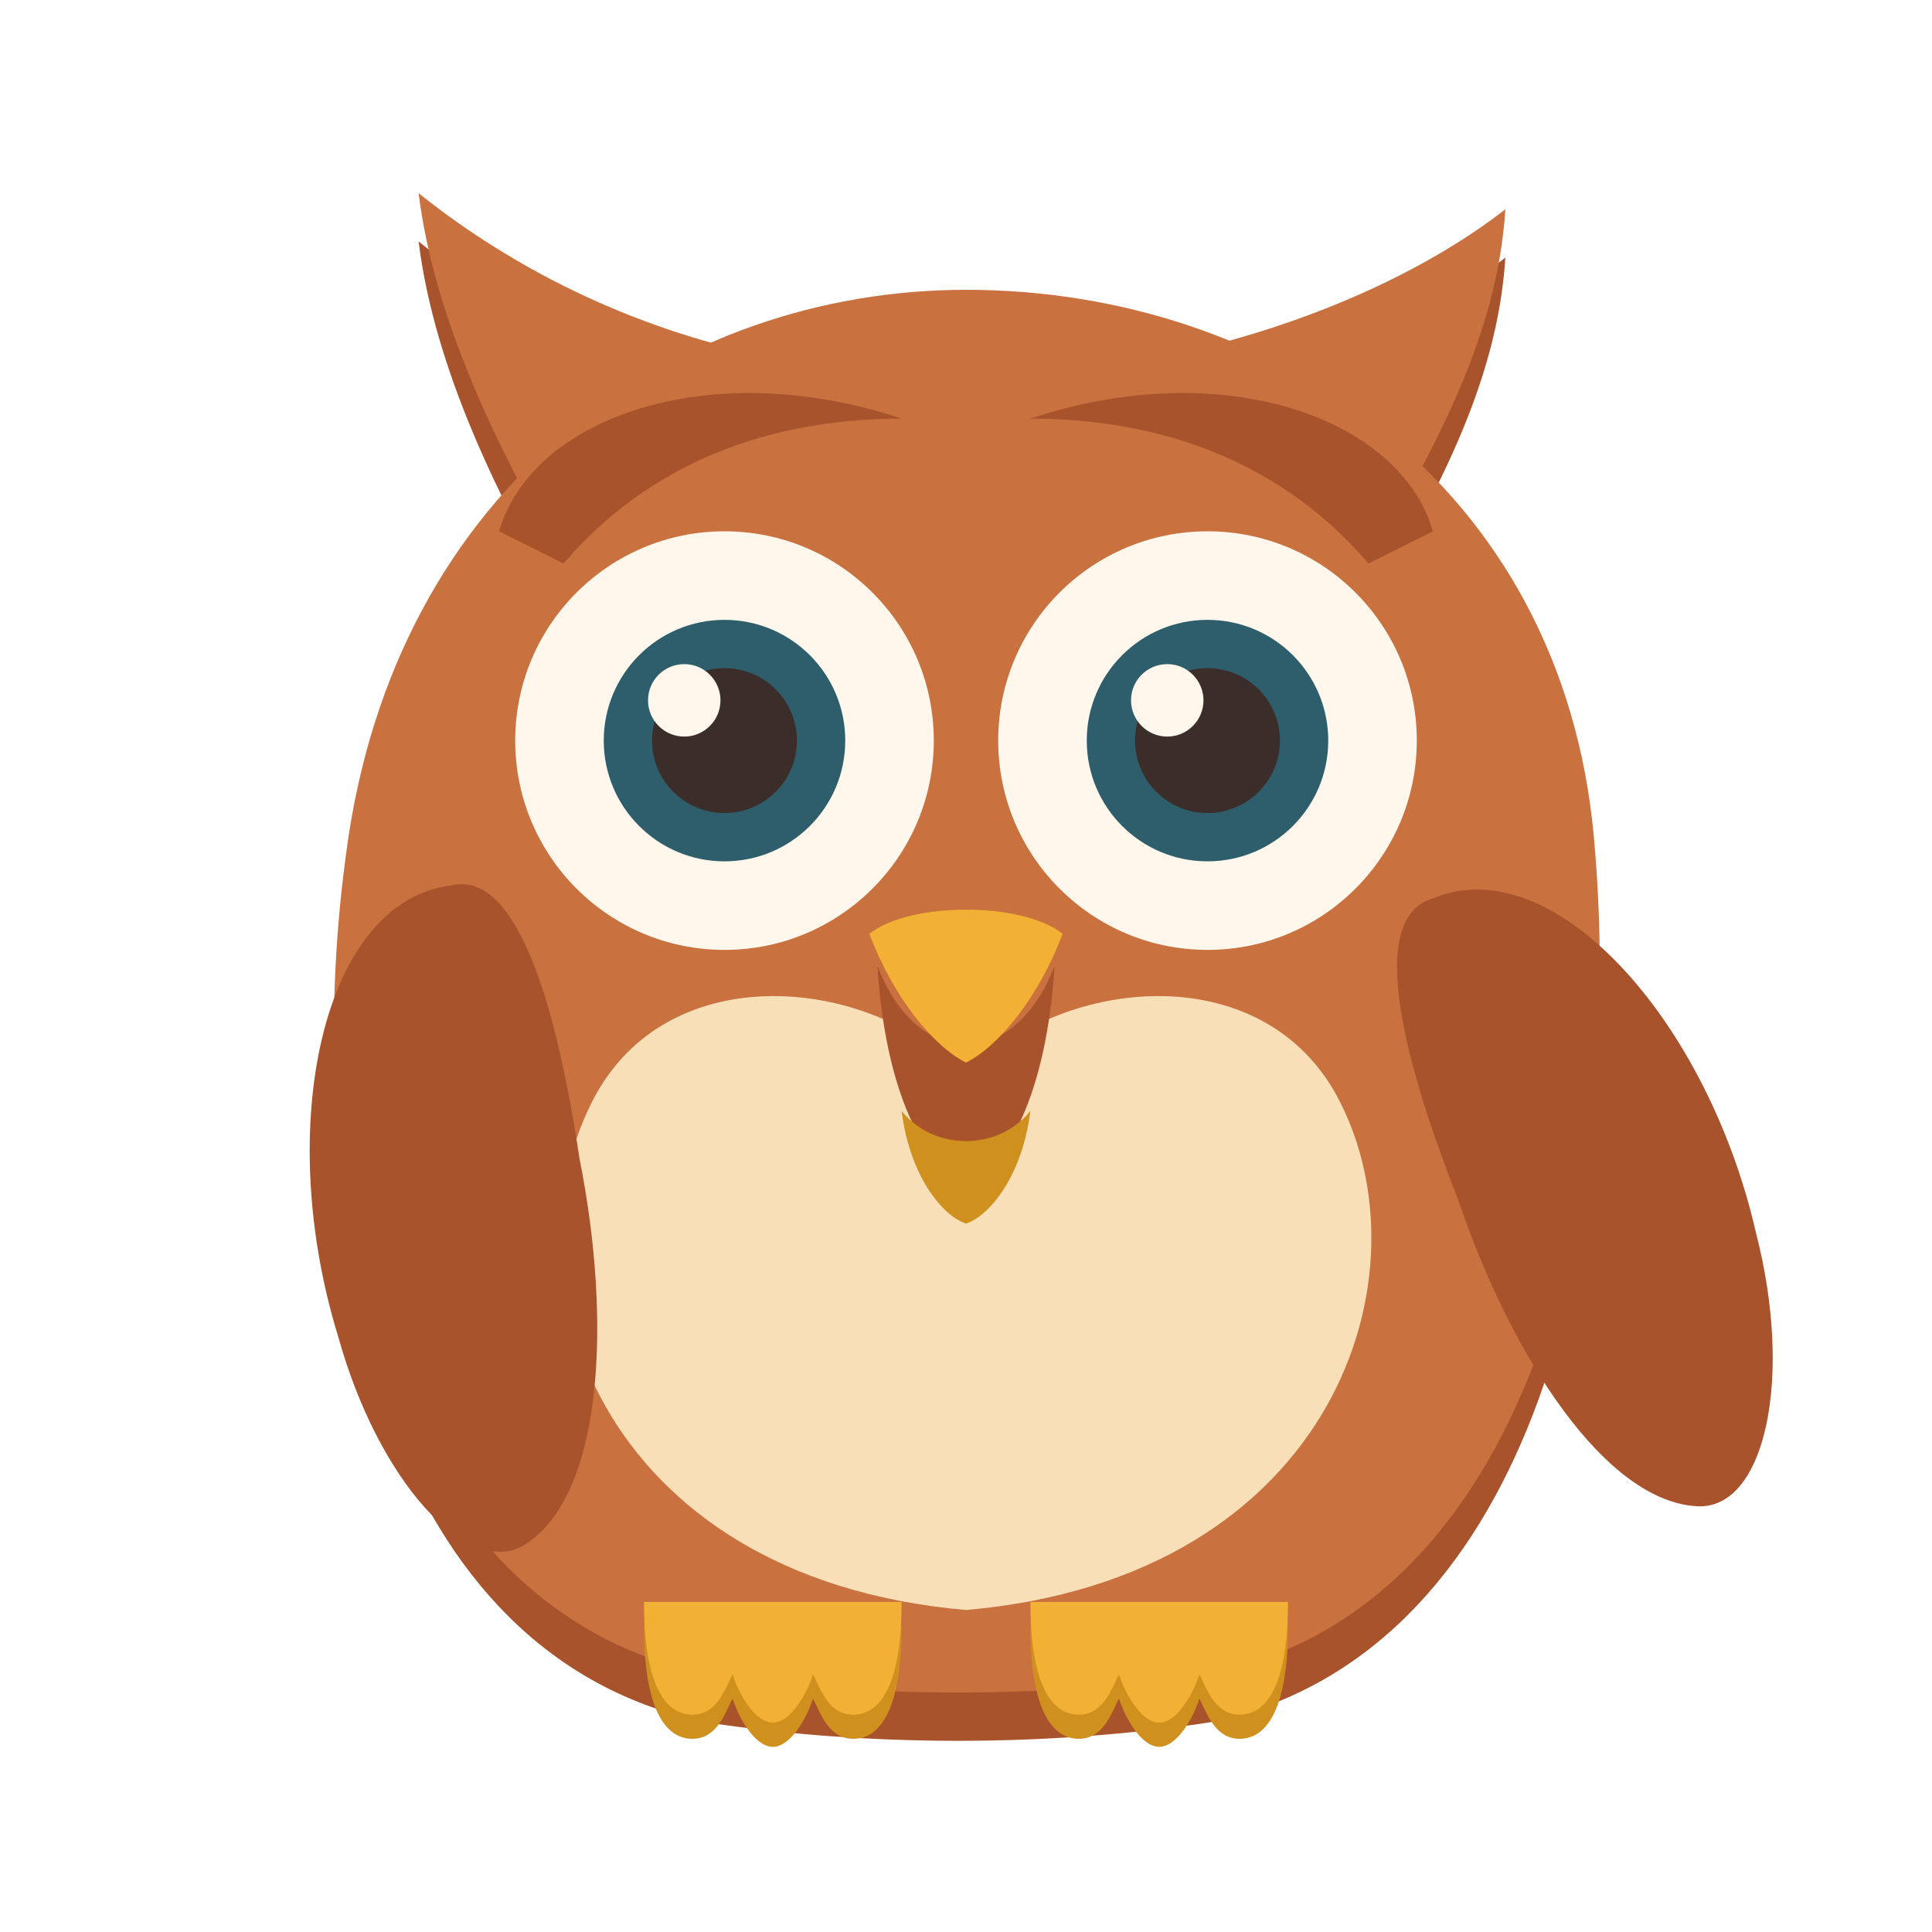
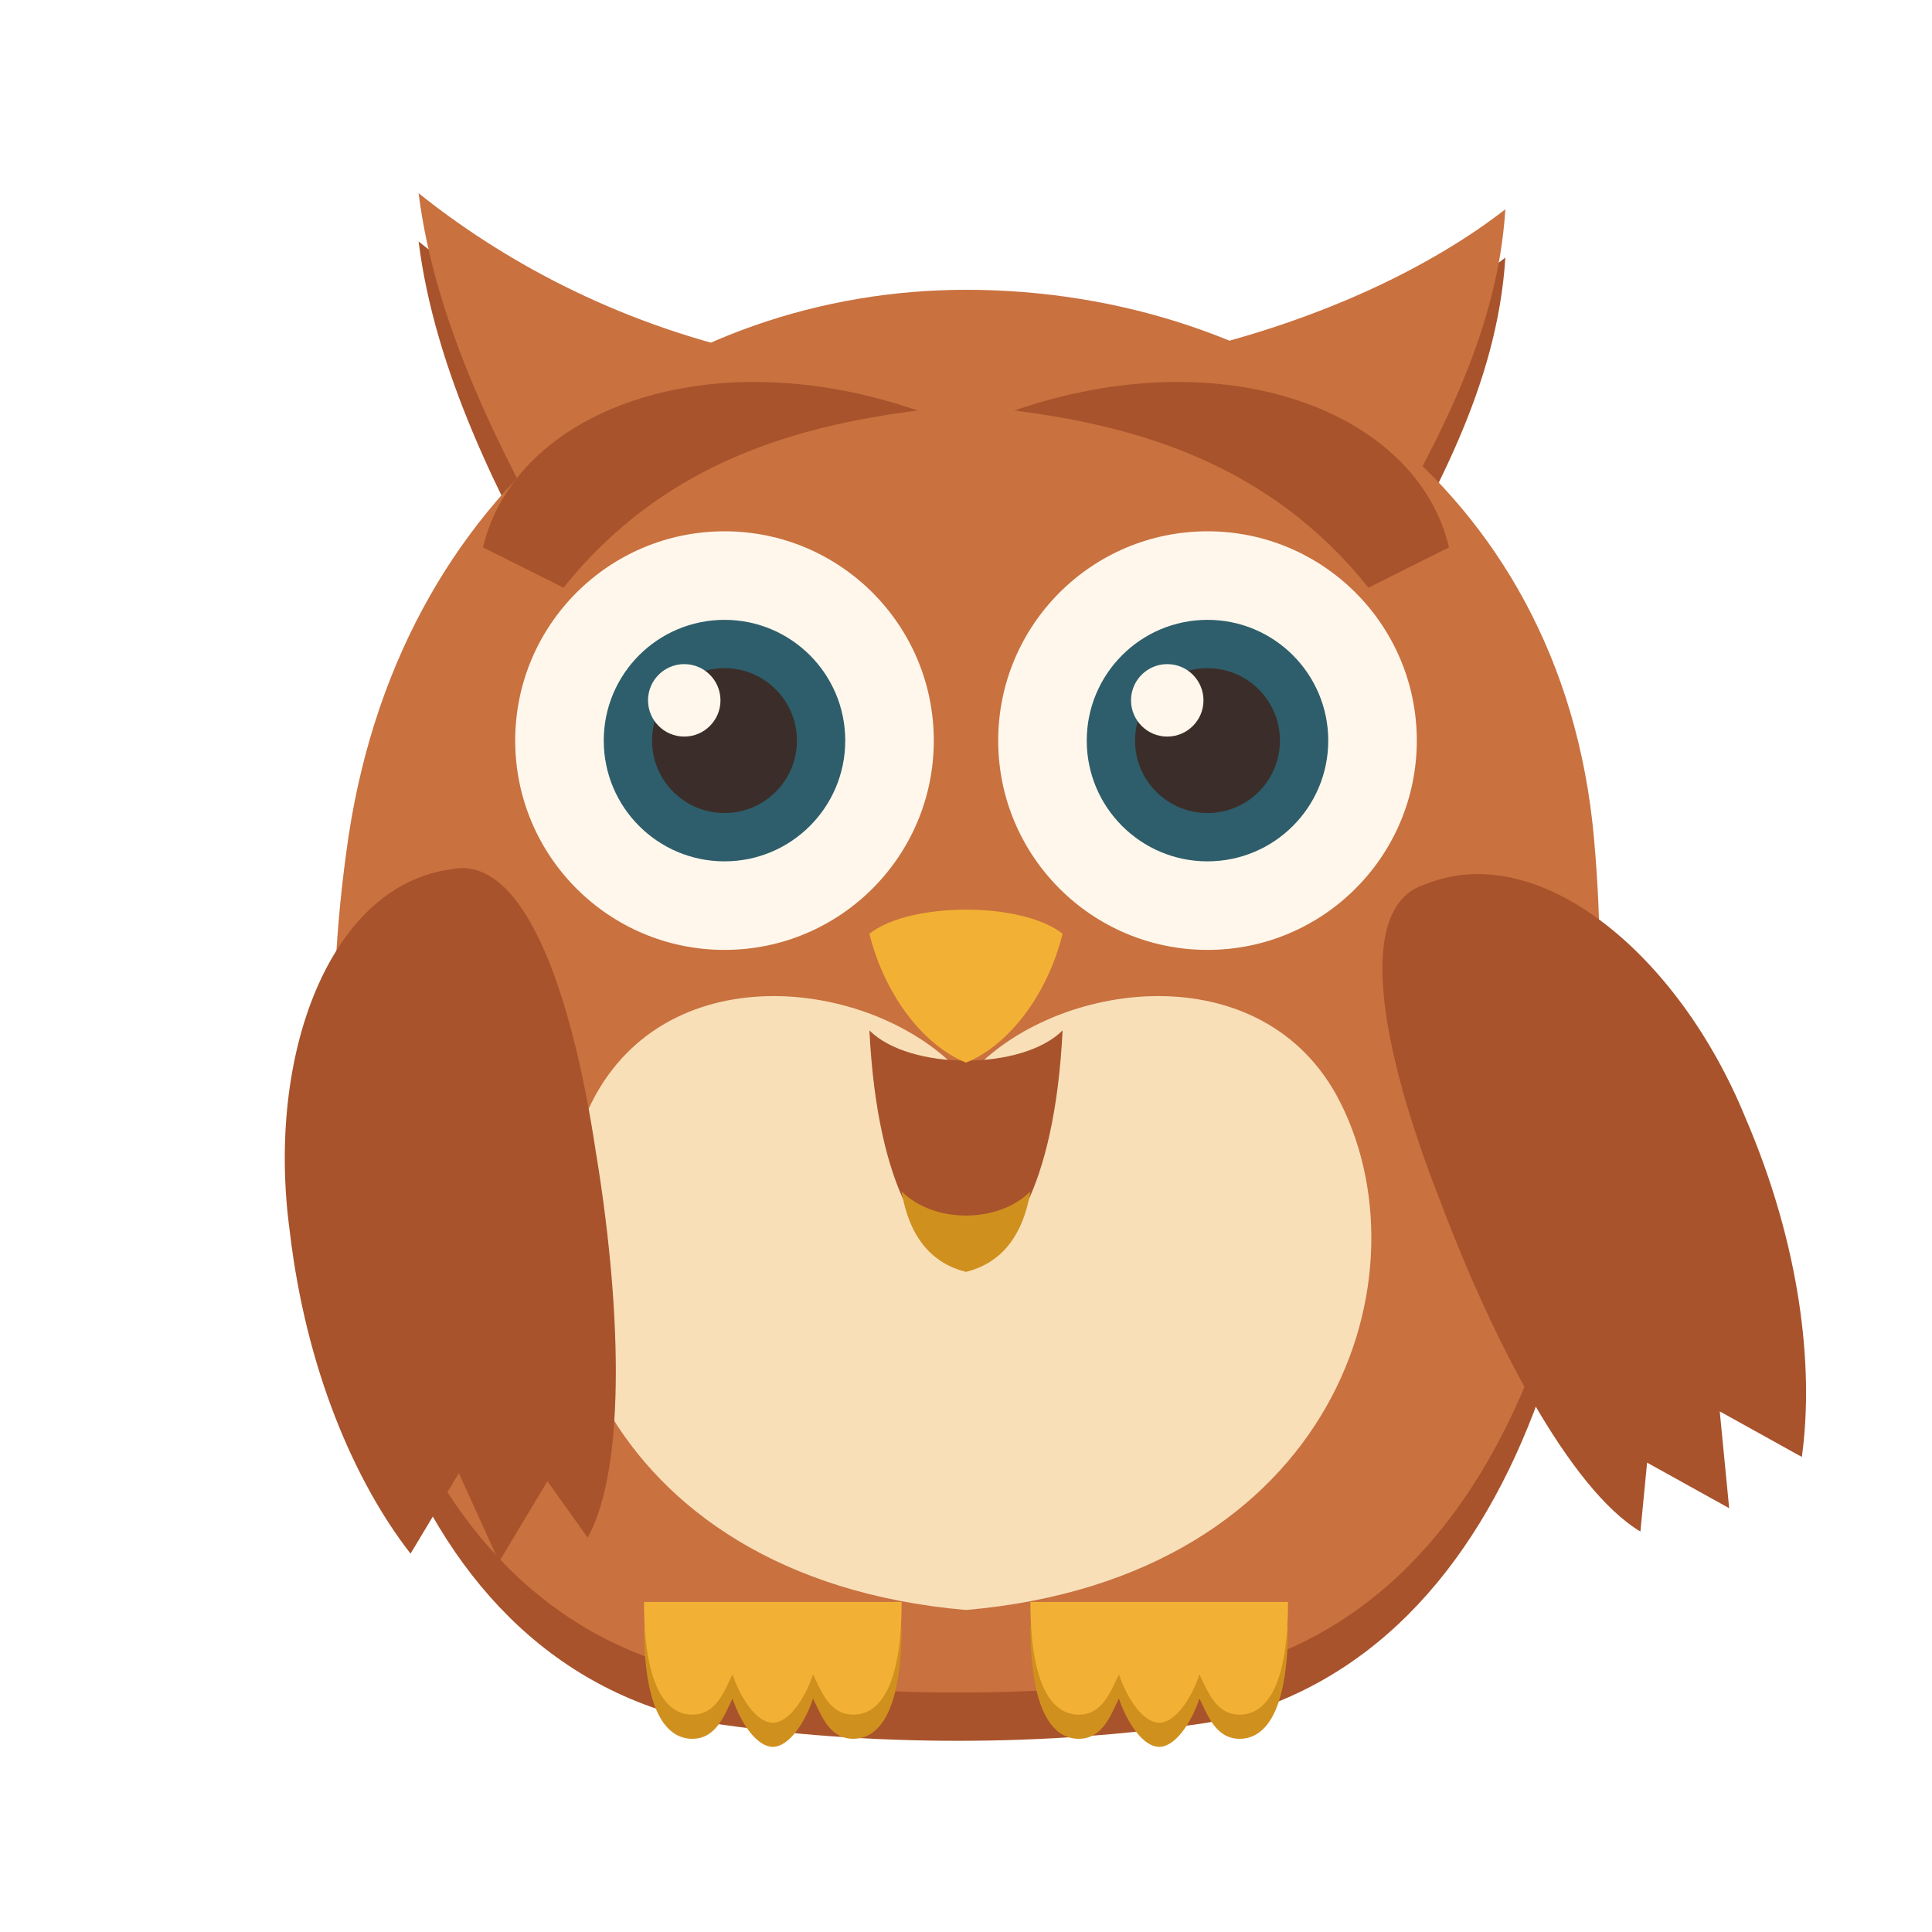
<svg xmlns="http://www.w3.org/2000/svg" viewBox="0 0 240 240" role="img" aria-label="Ollie the owl, talking">
  <g id="shadow">
    <path d="M120 42C158 42 194 66 198 110C202 154 190 206 150 214C130 217 108 217 88 214C48 206 37 156 43 112C49 66 84 42 120 42Z" fill="#A8532C" />
    <path d="M52 30C62 38 76 46 94 50C86 56 76 64 70 76C62 62 54 46 52 30Z" fill="#A8532C" />
    <path d="M187 32C178 39 164 46 146 50C154 56 164 64 170 76C178 62 186 48 187 32Z" fill="#A8532C" />
  </g>
  <g id="body">
    <path d="M120 36C158 36 194 60 198 104C202 148 190 200 150 208C130 211 108 211 88 208C48 200 37 150 43 106C49 60 84 36 120 36Z" fill="#C9713F" />
  </g>
  <g id="belly">
    <path d="M120 134C110 122 84 118 74 136C62 158 74 196 120 200C166 196 178 158 166 136C156 118 130 122 120 134Z" fill="#F8DFB8" />
  </g>
  <g id="wing-left">
-     <path d="M56 110C40 112 34 140 42 166C47 184 58 196 65 192C75 186 76 164 72 144C69 124 64 108 56 110Z" fill="#A8532C" />
+     <path d="M56 108C41 110 33 131 36 153C38 170 44 184 51 193L57 183L62 194L68 184L73 191C78 182 77 161 74 143C71 123 65 106 56 108Z" fill="#A8532C" />
  </g>
  <g id="wing-right">
-     <path d="M184 110C200 112 206 140 198 166C193 184 182 196 175 192C165 186 164 164 168 144C171 124 176 108 184 110Z" fill="#A8532C" transform="rotate(-30 184 122)" />
+     <path d="M184 108C199 110 207 131 204 153C202 170 196 184 189 193L183 183L178 194L172 184L167 191C162 182 163 161 166 143C169 123 175 106 184 108Z" fill="#A8532C" transform="rotate(-30 184 122)" />
  </g>
  <g id="feet">
    <path d="M80 202C80 213 83 216 86 216C89 216 90 213 91 211C92 214 94 217 96 217C98 217 100 214 101 211C102 213 103 216 106 216C109 216 112 213 112 202Z" fill="#D0901E" />
    <path d="M128 202C128 213 131 216 134 216C137 216 138 213 139 211C140 214 142 217 144 217C146 217 148 214 149 211C150 213 151 216 154 216C157 216 160 213 160 202Z" fill="#D0901E" />
    <path d="M80 199C80 210 83 213 86 213C89 213 90 210 91 208C92 211 94 214 96 214C98 214 100 211 101 208C102 210 103 213 106 213C109 213 112 210 112 199Z" fill="#F2B134" />
    <path d="M128 199C128 210 131 213 134 213C137 213 138 210 139 208C140 211 142 214 144 214C146 214 148 211 149 208C150 210 151 213 154 213C157 213 160 210 160 199Z" fill="#F2B134" />
  </g>
  <g id="face">
    <g id="ear-tufts">
      <path d="M52 24C62 32 76 40 94 44C86 50 76 58 70 70C62 56 54 40 52 24Z" fill="#C9713F" />
      <path d="M187 26C178 33 164 40 146 44C154 50 164 58 170 70C178 56 186 42 187 26Z" fill="#C9713F" />
    </g>
    <g id="eyes">
      <g id="eye-left">
        <circle cx="90" cy="92" r="26" fill="#FFF7EC" />
        <circle cx="90" cy="92" r="15" fill="#2E5E6B" />
        <circle cx="90" cy="92" r="9" fill="#3B2E2A" />
        <circle cx="85" cy="87" r="4.5" fill="#FFF7EC" />
      </g>
      <g id="eye-right">
        <circle cx="150" cy="92" r="26" fill="#FFF7EC" />
        <circle cx="150" cy="92" r="15" fill="#2E5E6B" />
        <circle cx="150" cy="92" r="9" fill="#3B2E2A" />
        <circle cx="145" cy="87" r="4.5" fill="#FFF7EC" />
      </g>
    </g>
    <g id="brows">
-       <path d="M62 66C66 52 88 44 112 52C98 52 82 56 70 70Z" fill="#A8532C" />
-       <path d="M178 66C174 52 152 44 128 52C142 52 158 56 170 70Z" fill="#A8532C" />
+       <path d="M60 68C64 51 88 42 114 51C98 53 82 58 70 73Z" fill="#A8532C" />
+       <path d="M180 68C176 51 152 42 126 51C142 53 158 58 170 73Z" fill="#A8532C" />
    </g>
    <g id="beak">
-       <path d="M109 120C114 133 126 133 131 120C130 136 125 145 120 147C115 145 110 136 109 120Z" fill="#A8532C" />
-       <path d="M112 138C116 143 124 143 128 138C127 146 123 151 120 152C117 151 113 146 112 138Z" fill="#D0901E" />
-       <path d="M108 116C113 112 127 112 132 116C129 124 124 130 120 132C116 130 111 124 108 116Z" fill="#F2B134" />
+       <path d="M108 128C113 133 127 133 132 128C131 148 125 156 120 157C115 156 109 148 108 128Z" fill="#A8532C" />
+       <path d="M112 148C116 152 124 152 128 148C127 154 124 157 120 158C116 157 113 154 112 148Z" fill="#D0901E" />
+       <path d="M108 116C113 112 127 112 132 116C130 124 125 130 120 132C115 130 110 124 108 116Z" fill="#F2B134" />
    </g>
  </g>
  <g id="prop" />
</svg>
